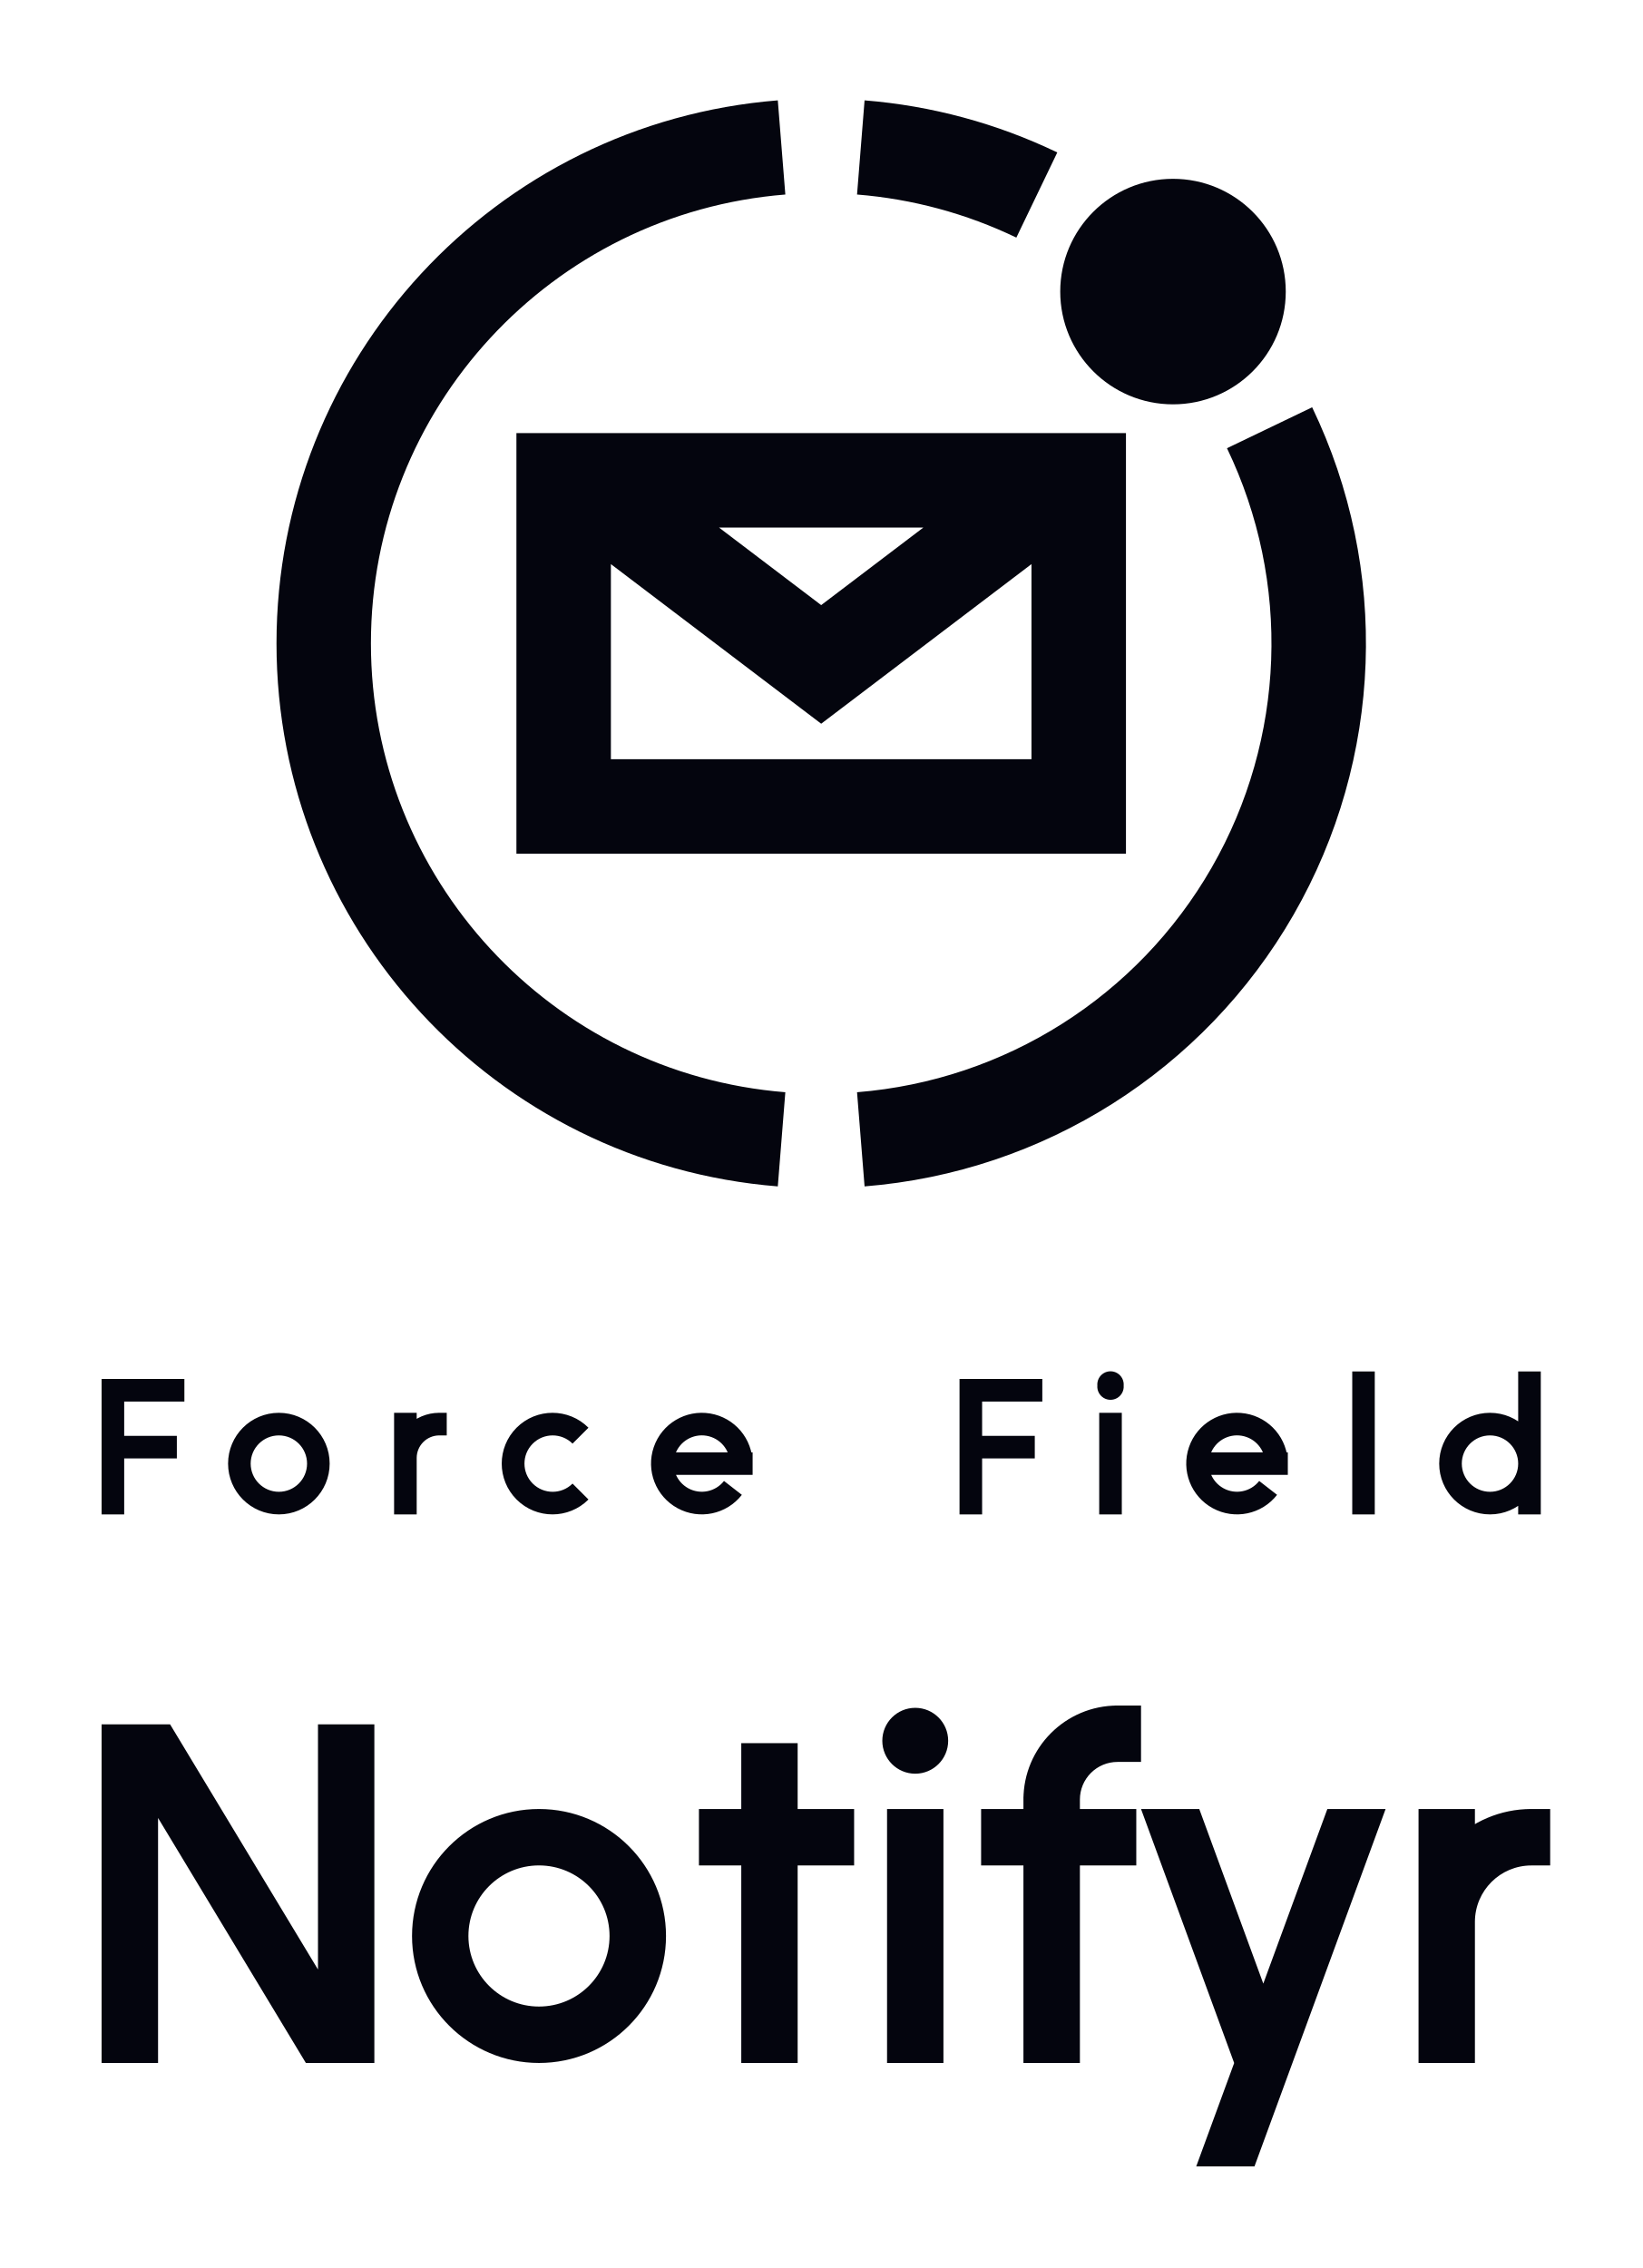
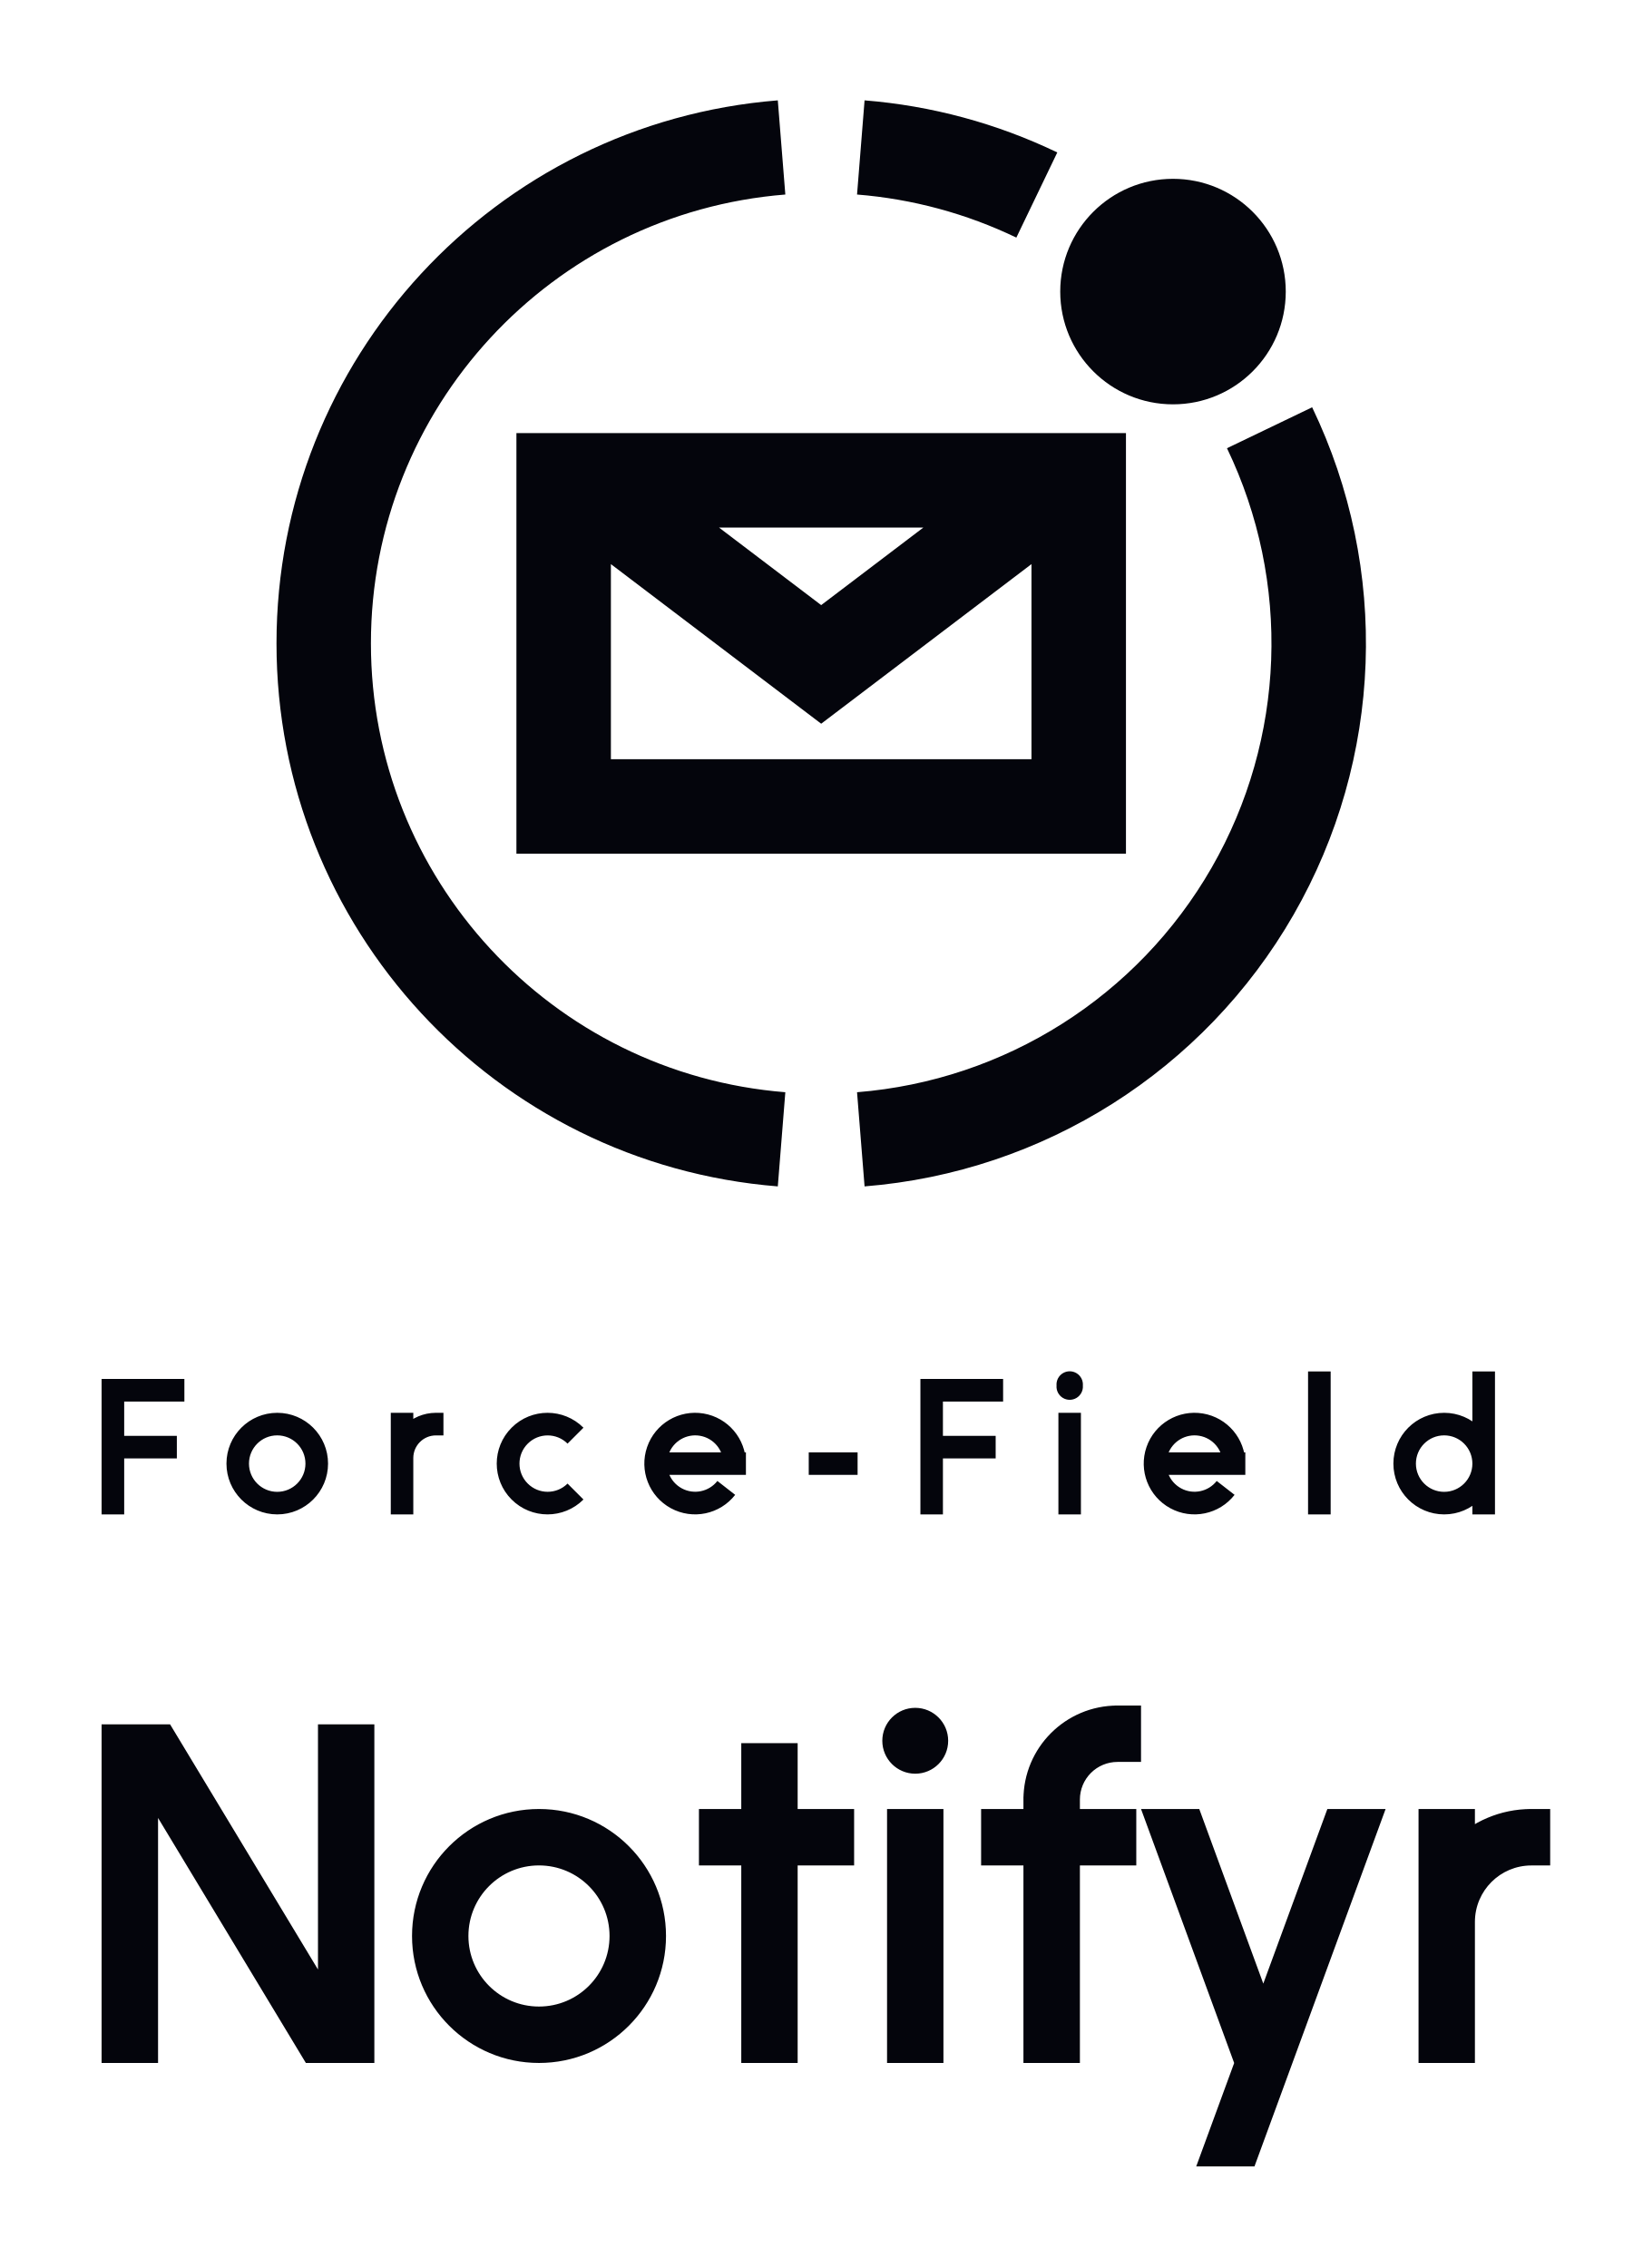
- <svg xmlns="http://www.w3.org/2000/svg" width="194" height="267.91" viewBox="0 0 194 267.91" role="img" aria-label="Force Field Notifyr">
+ <svg xmlns="http://www.w3.org/2000/svg" width="194" height="267.91" viewBox="0 0 194 267.91" role="img" aria-label="Force-Field Notifyr">
  <g transform="translate(97 76) scale(0.18)">
-     <path fill="#04050E" d="M-28.47,356.36 A357.5 357.5 0 0 1 -28.47,-356.36 L-23.53,-294.56 A295.5 295.5 0 0 0 -23.53,294.56ZM-200,-138 L0,-138 L0,-76 L-200,-76ZM-200,76 L0,76 L0,138 L-200,138ZM-200,-138 L-138,-138 L-138,138 L-200,138ZM-200,-138 L-200,-138 L-148.72,-138 L0,-25.12 L0,-25.12 L0,52.72 L0,52.72 L-200,-99.08ZM322.18,-154.94 A357.5 357.5 0 0 1 28.47,356.36 L23.53,294.56 A295.5 295.5 0 0 0 266.3,-128.07ZM28.47,-356.36 A357.5 357.5 0 0 1 154.94,-322.18 L128.07,-266.3 A295.5 295.5 0 0 0 23.53,-294.56ZM156.87,-230.87 A74 74 0 1 1 304.87,-230.87 A74 74 0 1 1 156.87,-230.87ZM0,-138 L200,-138 L200,-76 L0,-76ZM0,76 L200,76 L200,138 L0,138ZM138,-138 L200,-138 L200,138 L138,138ZM0,-25.12 L0,-25.12 L148.72,-138 L200,-138 L200,-138 L200,-99.08 L0,52.72 L0,52.72Z" />
+     <path fill="#04050C" d="M-28.47,356.36 A357.5 357.5 0 0 1 -28.47,-356.36 L-23.53,-294.56 A295.5 295.5 0 0 0 -23.53,294.56ZM-200,-138 L0,-138 L0,-76 L-200,-76ZM-200,76 L0,76 L0,138 L-200,138ZM-200,-138 L-138,-138 L-138,138 L-200,138ZM-200,-138 L-200,-138 L-148.72,-138 L0,-25.12 L0,-25.12 L0,52.72 L0,52.72 L-200,-99.08ZM322.18,-154.94 A357.5 357.5 0 0 1 28.47,356.36 L23.53,294.56 A295.5 295.5 0 0 0 266.3,-128.07ZM28.47,-356.36 A357.5 357.5 0 0 1 154.94,-322.18 L128.07,-266.3 A295.5 295.5 0 0 0 23.53,-294.56ZM156.87,-230.87 A74 74 0 1 1 304.87,-230.87 A74 74 0 1 1 156.87,-230.87ZM0,-138 L200,-138 L200,-76 L0,-76ZM0,76 L200,76 L200,138 L0,138ZM138,-138 L200,-138 L200,138 L138,138ZM0,-25.12 L0,-25.12 L148.72,-138 L200,-138 L200,-138 L200,-99.08 L0,52.72 L0,52.72Z" />
  </g>
-   <path fill="#04050E" d="M12,162.89L14.67,162.89L14.67,178.89L12,178.89ZM12,162.89L21.78,162.89L21.78,165.56L12,165.56ZM12,169.61L20.89,169.61L20.89,172.28L12,172.28ZM26.94,172.89A6 6 0 1 1 38.94,172.89A6 6 0 1 1 26.94,172.89ZM29.61,172.89A3.33 3.33 0 1 0 36.27,172.89A3.33 3.33 0 1 0 29.61,172.89ZM46.55,166.89L49.22,166.89L49.22,178.89L46.55,178.89ZM46.55,172.22A5.33 5.33 0 0 1 51.88,166.89L51.88,169.56A2.67 2.67 0 0 0 49.22,172.22ZM51.75,166.89L52.77,166.89L52.77,169.56L51.75,169.56ZM69.51,177.13A6 6 0 1 1 69.51,168.65L67.63,170.53A3.33 3.33 0 1 0 67.63,175.25ZM87.63,176.58A6 6 0 1 1 88.9,172.89L86.23,172.89A3.33 3.33 0 1 0 85.52,174.94ZM77.12,171.56L88.9,171.56L88.9,174.22L77.12,174.22ZM113.34,162.89L116.01,162.89L116.01,178.89L113.34,178.89ZM113.34,162.89L123.12,162.89L123.12,165.56L113.34,165.56ZM113.34,169.61L122.23,169.61L122.23,172.28L113.34,172.28ZM129.84,166.89L132.51,166.89L132.51,178.89L129.84,178.89ZM129.62,163.67A1.56 1.56 0 1 1 132.73,163.67A1.56 1.56 0 1 1 129.62,163.67ZM150.85,176.58A6 6 0 1 1 152.12,172.89L149.45,172.89A3.33 3.33 0 1 0 148.74,174.94ZM140.34,171.56L152.12,171.56L152.12,174.22L140.34,174.22ZM159.73,162L162.39,162L162.39,178.89L159.73,178.89ZM170,172.89A6 6 0 1 1 182,172.89A6 6 0 1 1 170,172.89ZM172.67,172.89A3.33 3.33 0 1 0 179.33,172.89A3.33 3.33 0 1 0 172.67,172.89ZM179.33,162L182,162L182,178.89L179.33,178.89ZM12,203.69L18.67,203.69L18.67,243.69L12,243.69ZM37.56,203.69L44.22,203.69L44.22,243.69L37.56,243.69ZM12,203.69L20.09,203.69L44.22,243.69L36.13,243.69ZM48.67,228.69A15 15 0 1 1 78.67,228.69A15 15 0 1 1 48.67,228.69ZM55.33,228.69A8.33 8.33 0 1 0 72,228.69A8.33 8.33 0 1 0 55.33,228.69ZM87.56,205.91L94.22,205.91L94.22,243.69L87.56,243.69ZM82.56,213.69L100.89,213.69L100.89,220.36L82.56,220.36ZM104.78,213.69L111.44,213.69L111.44,243.69L104.78,243.69ZM104.22,205.63A3.89 3.89 0 1 1 112,205.63A3.89 3.89 0 1 1 104.22,205.63ZM120.89,212.24L127.56,212.24L127.56,243.69L120.89,243.69ZM120.89,212.58A11.11 11.11 0 0 1 132,201.47L132,208.13A4.44 4.44 0 0 0 127.56,212.58ZM131.67,201.47L134.78,201.47L134.78,208.13L131.67,208.13ZM115.89,213.69L134.22,213.69L134.22,220.36L115.89,220.36ZM134.78,213.69L141.66,213.69L152.66,243.69L145.78,243.69ZM156.79,213.69L163.67,213.69L148.18,255.91L141.3,255.91ZM167.56,213.69L174.22,213.69L174.22,243.69L167.56,243.69ZM167.56,227.02A13.33 13.33 0 0 1 180.89,213.69L180.89,220.36A6.67 6.67 0 0 0 174.22,227.02ZM180.56,213.69L183.11,213.69L183.11,220.36L180.56,220.36Z" />
+   <path fill="#04050C" d="M12,162.89L14.67,162.89L14.67,178.89L12,178.89ZM12,162.89L21.78,162.89L21.78,165.56L12,165.56ZM12,169.61L20.89,169.61L20.89,172.28L12,172.28ZM26.75,172.89A6 6 0 1 1 38.75,172.89A6 6 0 1 1 26.75,172.89ZM29.41,172.89A3.33 3.33 0 1 0 36.08,172.89A3.33 3.33 0 1 0 29.41,172.89ZM46.16,166.89L48.82,166.89L48.82,178.89L46.16,178.89ZM46.16,172.22A5.33 5.33 0 0 1 51.49,166.89L51.49,169.56A2.67 2.67 0 0 0 48.82,172.22ZM51.36,166.89L52.38,166.89L52.38,169.56L51.36,169.56ZM68.92,177.13A6 6 0 1 1 68.92,168.65L67.04,170.53A3.33 3.33 0 1 0 67.04,175.25ZM86.84,176.58A6 6 0 1 1 88.11,172.89L85.45,172.89A3.33 3.33 0 1 0 84.74,174.94ZM76.34,171.56L88.11,171.56L88.11,174.22L76.34,174.22ZM95.53,171.56L101.3,171.56L101.3,174.22L95.53,174.22ZM108.72,162.89L111.38,162.89L111.38,178.89L108.72,178.89ZM108.72,162.89L118.49,162.89L118.49,165.56L108.72,165.56ZM108.72,169.61L117.61,169.61L117.61,172.28L108.72,172.28ZM125.02,166.89L127.68,166.89L127.68,178.89L125.02,178.89ZM124.8,163.67A1.56 1.56 0 1 1 127.91,163.67A1.56 1.56 0 1 1 124.8,163.67ZM145.83,176.58A6 6 0 1 1 147.1,172.89L144.43,172.89A3.33 3.33 0 1 0 143.72,174.94ZM135.32,171.56L147.1,171.56L147.1,174.22L135.32,174.22ZM154.51,162L157.18,162L157.18,178.89L154.51,178.89ZM164.59,172.89A6 6 0 1 1 176.59,172.89A6 6 0 1 1 164.59,172.89ZM167.25,172.89A3.33 3.33 0 1 0 173.92,172.89A3.33 3.33 0 1 0 167.25,172.89ZM173.92,162L176.59,162L176.59,178.89L173.92,178.89ZM12,203.69L18.67,203.69L18.67,243.69L12,243.69ZM37.56,203.69L44.22,203.69L44.22,243.69L37.56,243.69ZM12,203.69L20.09,203.69L44.22,243.69L36.13,243.69ZM48.67,228.69A15 15 0 1 1 78.67,228.69A15 15 0 1 1 48.67,228.69ZM55.33,228.69A8.33 8.33 0 1 0 72,228.69A8.33 8.33 0 1 0 55.33,228.69ZM87.56,205.91L94.22,205.91L94.22,243.69L87.56,243.69ZM82.56,213.69L100.89,213.69L100.89,220.36L82.56,220.36ZM104.78,213.69L111.44,213.69L111.44,243.69L104.78,243.69ZM104.22,205.63A3.89 3.89 0 1 1 112,205.63A3.89 3.89 0 1 1 104.22,205.63ZM120.89,212.24L127.56,212.24L127.56,243.69L120.89,243.69ZM120.89,212.58A11.11 11.11 0 0 1 132,201.47L132,208.13A4.44 4.44 0 0 0 127.56,212.58ZM131.67,201.47L134.78,201.47L134.78,208.13L131.67,208.13ZM115.89,213.69L134.22,213.69L134.22,220.36L115.89,220.36ZM134.78,213.69L141.66,213.69L152.66,243.69L145.78,243.69ZM156.79,213.69L163.67,213.69L148.18,255.91L141.3,255.91ZM167.56,213.69L174.22,213.69L174.22,243.69L167.56,243.69ZM167.56,227.02A13.33 13.33 0 0 1 180.89,213.69L180.89,220.36A6.67 6.67 0 0 0 174.22,227.02ZM180.56,213.69L183.11,213.69L183.11,220.36L180.56,220.36Z" />
</svg>
